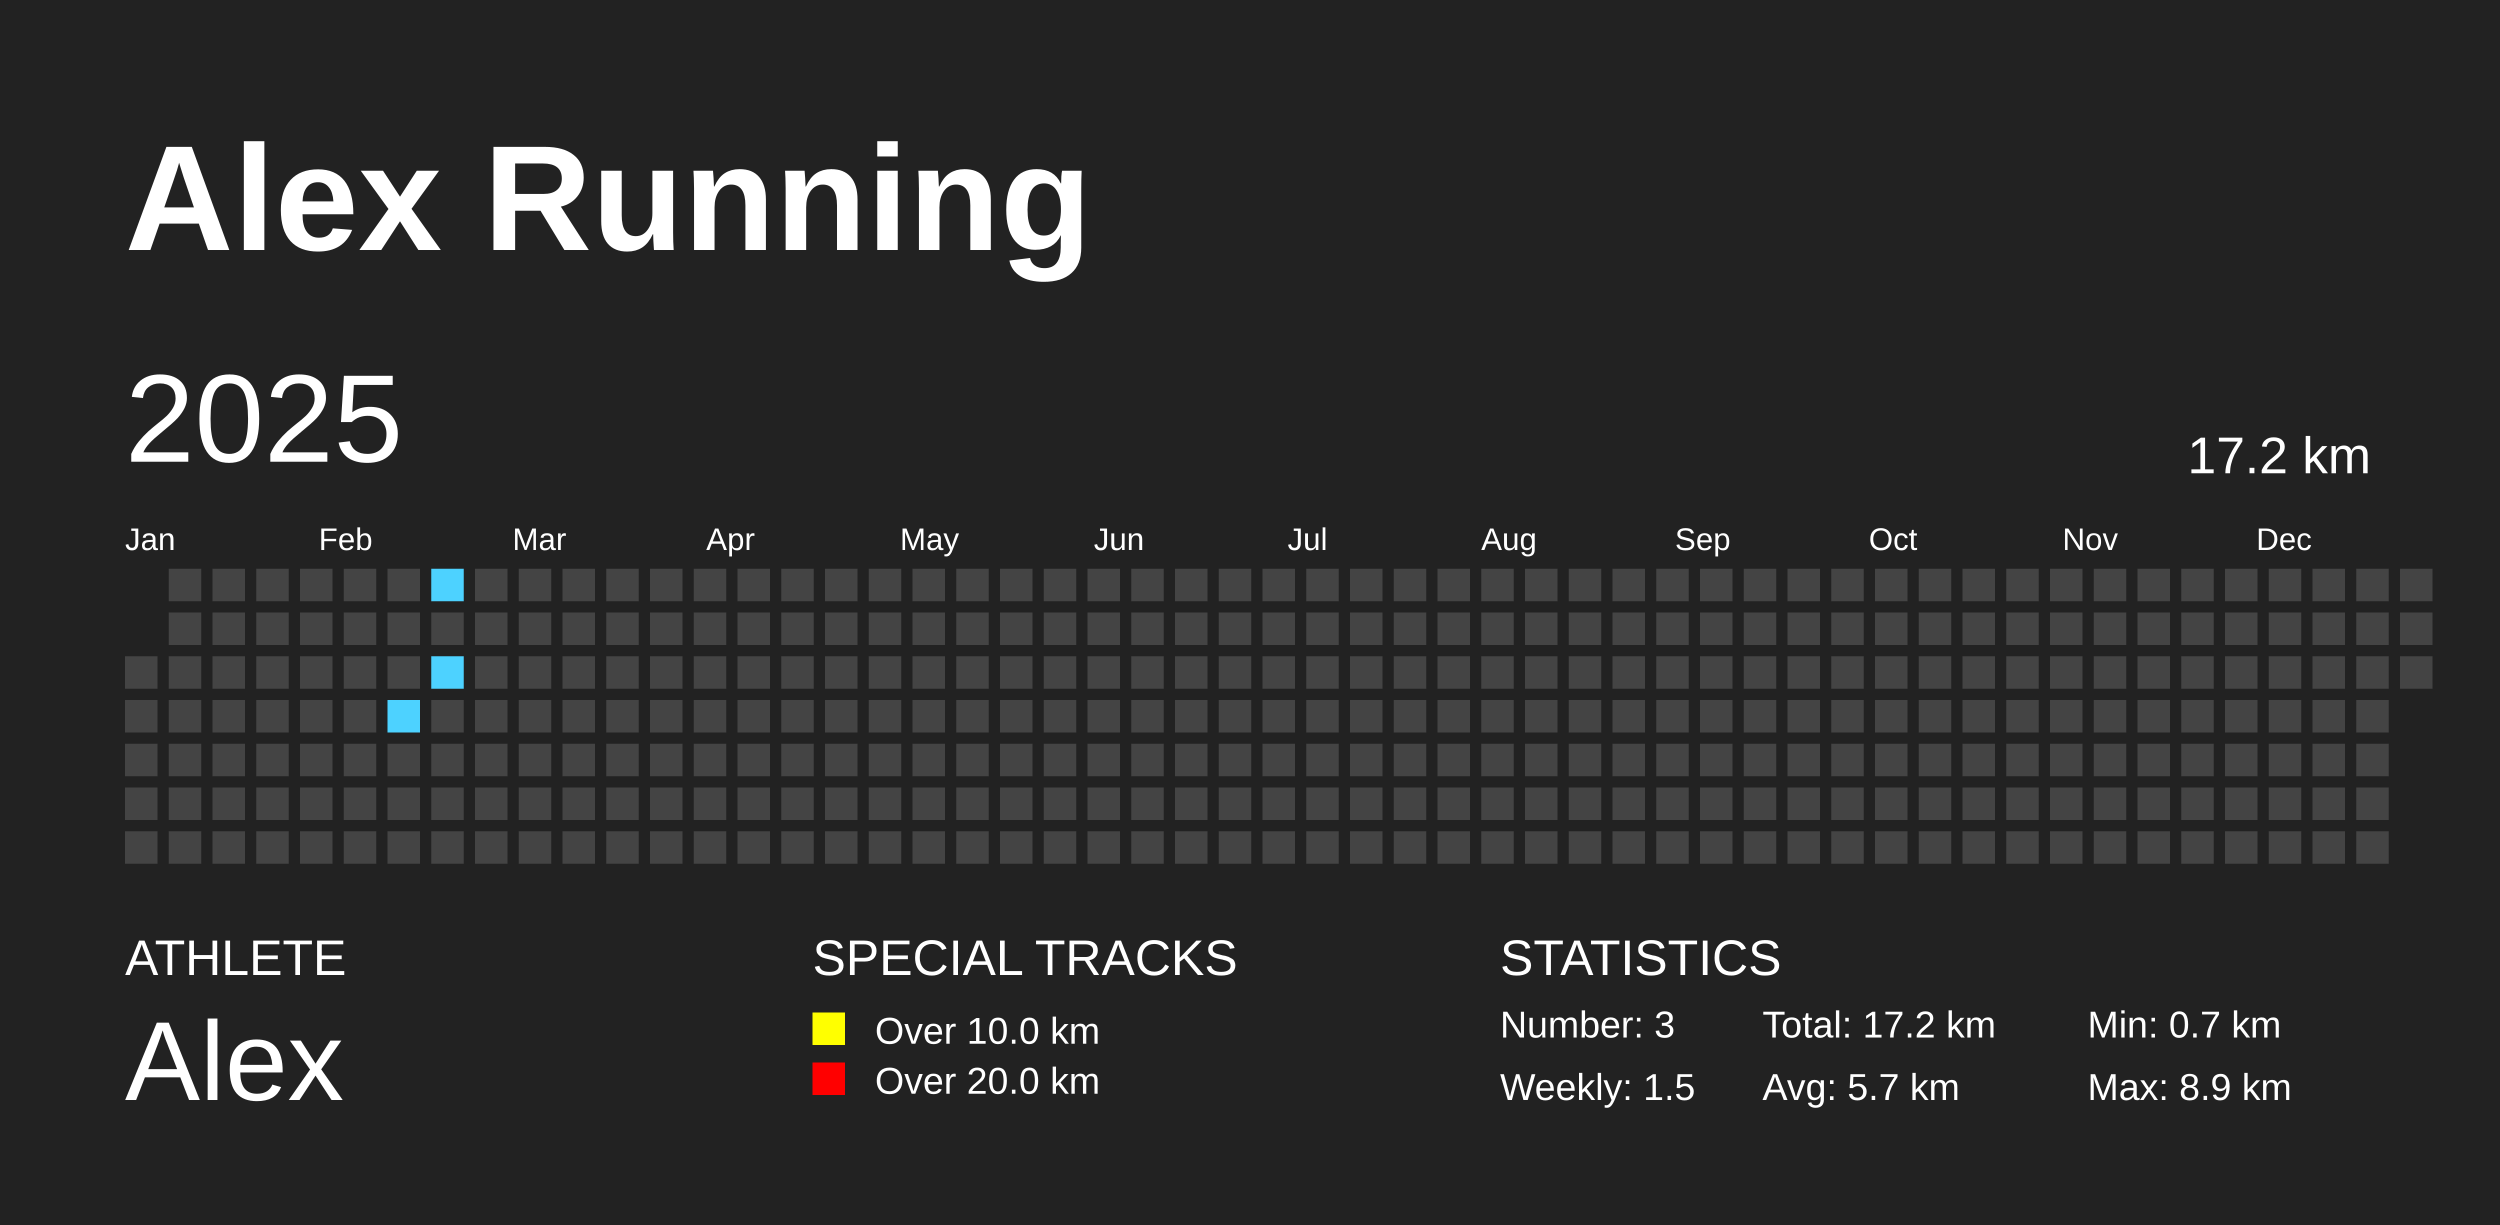
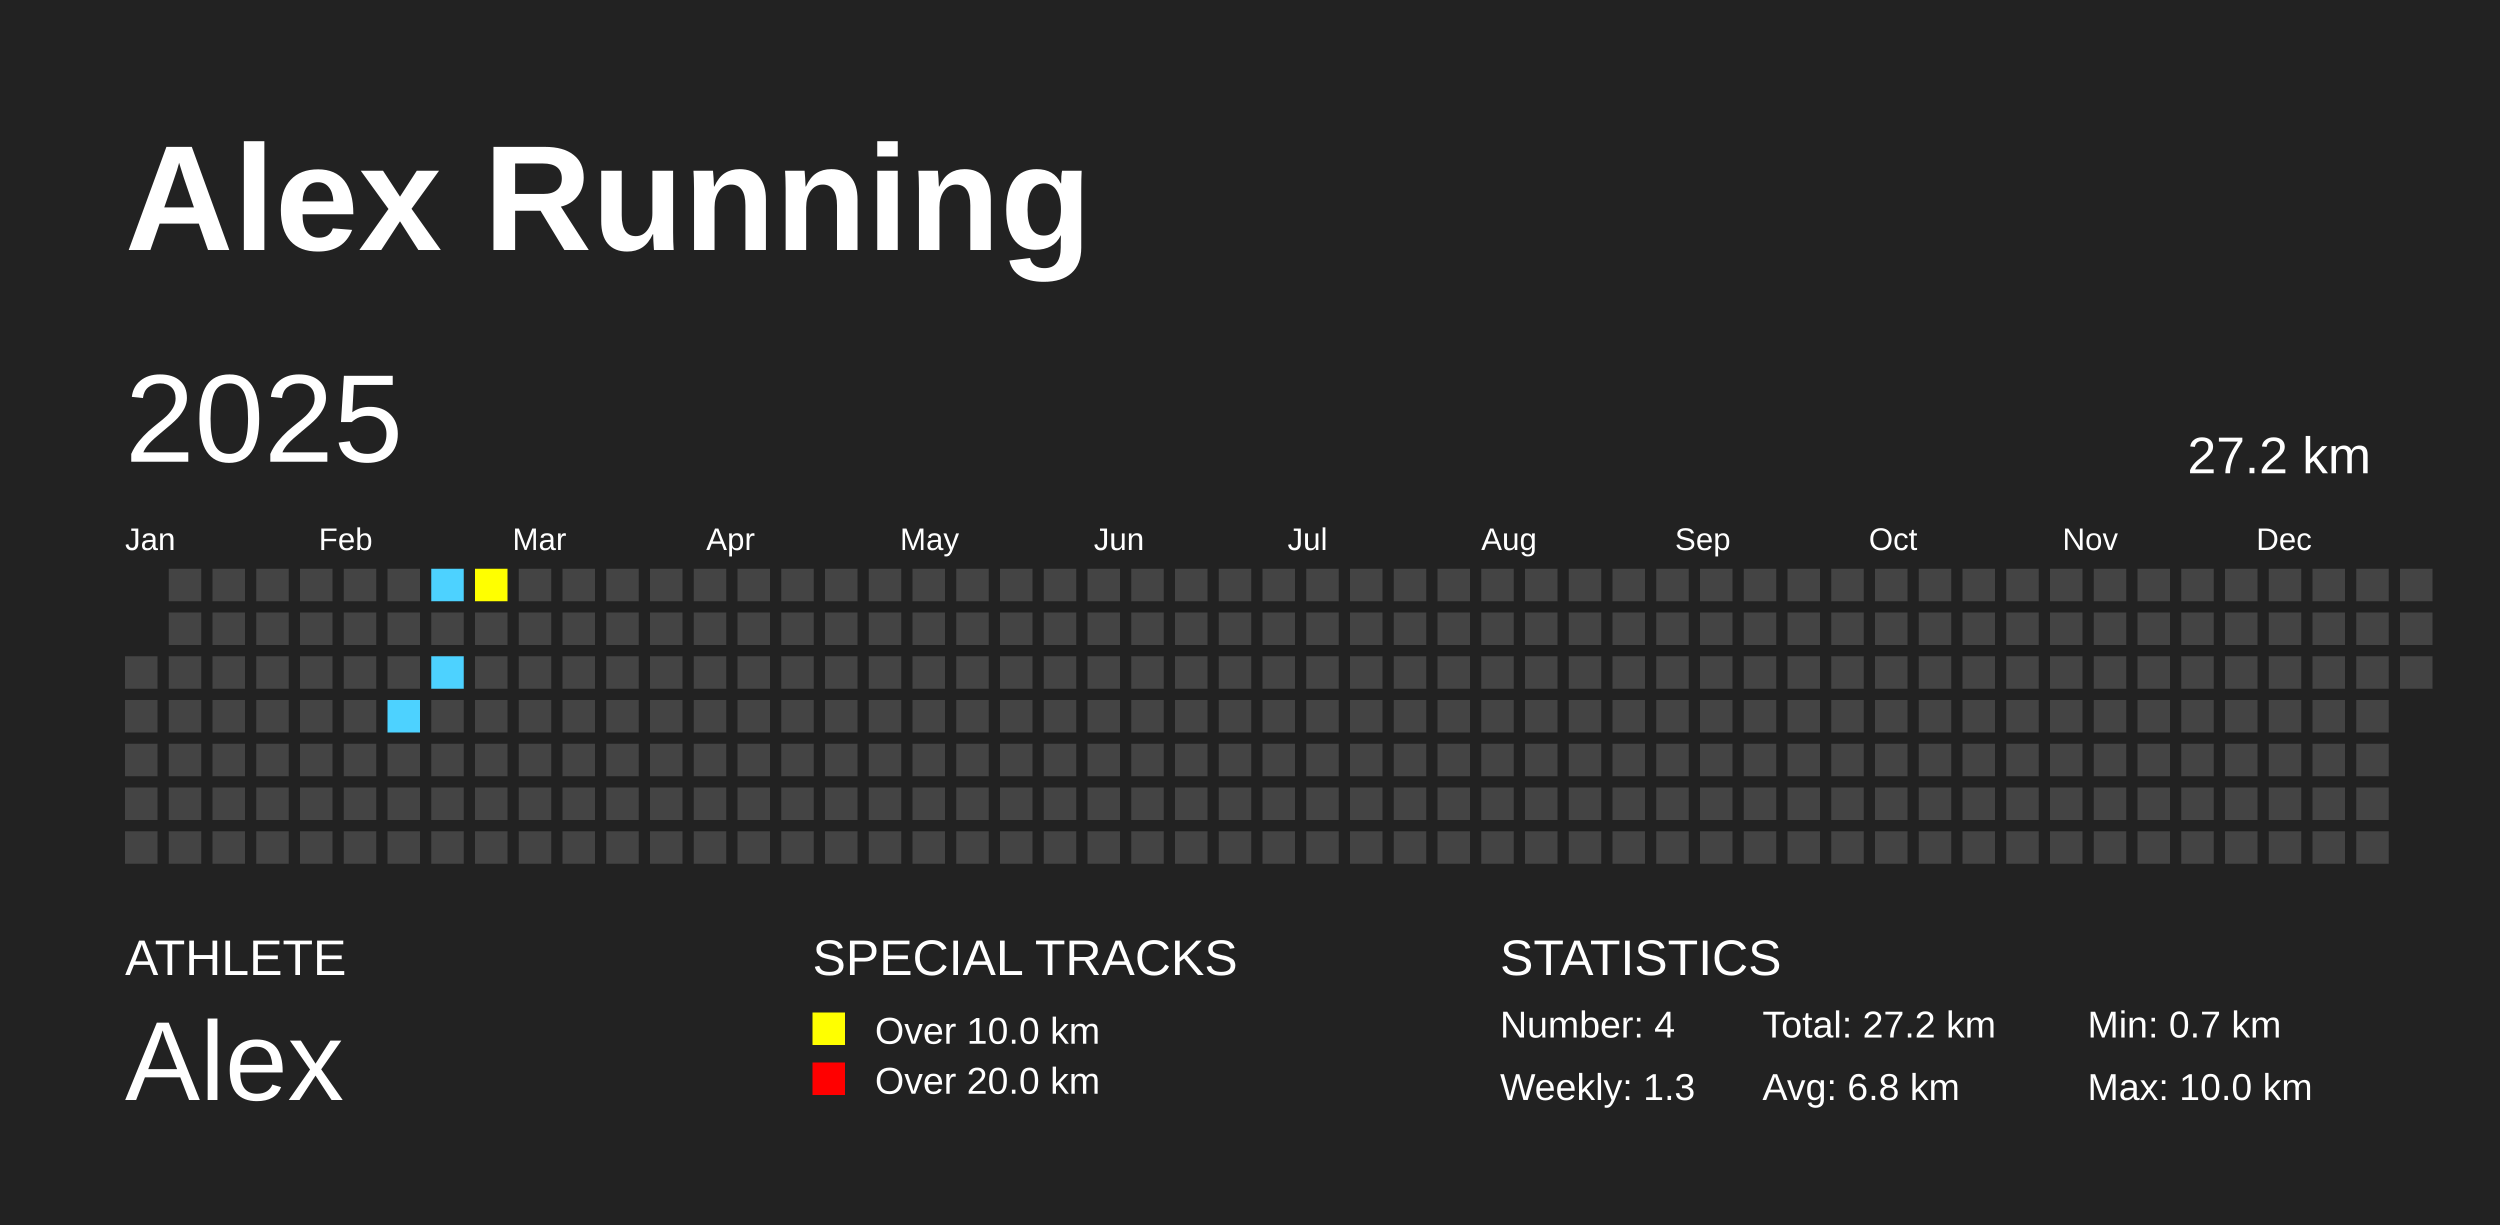
<svg xmlns="http://www.w3.org/2000/svg" baseProfile="full" height="98mm" version="1.1" viewBox="0,0,200,98" width="200mm">
  <defs />
  <rect fill="#222222" height="98" width="200" x="0" y="0" />
  <text fill="#FFFFFF" style="font-size:12px; font-family:Arial; font-weight:bold;" x="10" y="20">Alex Running</text>
  <text fill="#FFFFFF" style="font-size:4px; font-family:Arial" x="10" y="78">ATHLETE</text>
  <text fill="#FFFFFF" style="font-size:9px; font-family:Arial" x="10" y="88">Alex</text>
  <text fill="#FFFFFF" style="font-size:4px; font-family:Arial" x="65" y="78">SPECIAL TRACKS</text>
  <rect fill="yellow" height="2.6" width="2.6" x="65" y="81" />
  <text fill="#FFFFFF" style="font-size:3px; font-family:Arial" x="70" y="83.5">Over 10.0 km</text>
  <rect fill="red" height="2.6" width="2.6" x="65" y="85" />
  <text fill="#FFFFFF" style="font-size:3px; font-family:Arial" x="70" y="87.5">Over 20.0 km</text>
  <text fill="#FFFFFF" style="font-size:4px; font-family:Arial" x="120" y="78">STATISTICS</text>
-   <text fill="#FFFFFF" style="font-size:3px; font-family:Arial" x="120" y="83">Number: 3</text>
-   <text fill="#FFFFFF" style="font-size:3px; font-family:Arial" x="120" y="88">Weekly: 1.5</text>
-   <text fill="#FFFFFF" style="font-size:3px; font-family:Arial" x="141" y="83">Total: 17.2 km</text>
-   <text fill="#FFFFFF" style="font-size:3px; font-family:Arial" x="141" y="88">Avg: 5.7 km</text>
+   <text fill="#FFFFFF" style="font-size:3px; font-family:Arial" x="120" y="83">Number: 4</text>
+   <text fill="#FFFFFF" style="font-size:3px; font-family:Arial" x="120" y="88">Weekly: 1.3</text>
+   <text fill="#FFFFFF" style="font-size:3px; font-family:Arial" x="141" y="83">Total: 27.2 km</text>
+   <text fill="#FFFFFF" style="font-size:3px; font-family:Arial" x="141" y="88">Avg: 6.8 km</text>
  <text fill="#FFFFFF" style="font-size:3px; font-family:Arial" x="167" y="83">Min: 0.7 km</text>
-   <text fill="#FFFFFF" style="font-size:3px; font-family:Arial" x="167" y="88">Max: 8.9 km</text>
+   <text fill="#FFFFFF" style="font-size:3px; font-family:Arial" x="167" y="88">Max: 10.0 km</text>
  <text dominant-baseline="hanging" fill="#FFFFFF" style="font-size:10.0px; font-family:Arial;" x="10" y="30">2025</text>
-   <text dominant-baseline="hanging" fill="#FFFFFF" style="font-size:4.125px; font-family:Arial;" x="175" y="35">17.2 km</text>
+   <text dominant-baseline="hanging" fill="#FFFFFF" style="font-size:4.125px; font-family:Arial;" x="175" y="35">27.2 km</text>
  <text fill="#FFFFFF" style="font-size:2.5px; font-family:Arial" x="10.0" y="44">Jan</text>
  <text fill="#FFFFFF" style="font-size:2.5px; font-family:Arial" x="25.5" y="44">Feb</text>
  <text fill="#FFFFFF" style="font-size:2.5px; font-family:Arial" x="41.0" y="44">Mar</text>
  <text fill="#FFFFFF" style="font-size:2.5px; font-family:Arial" x="56.5" y="44">Apr</text>
  <text fill="#FFFFFF" style="font-size:2.5px; font-family:Arial" x="72.0" y="44">May</text>
  <text fill="#FFFFFF" style="font-size:2.5px; font-family:Arial" x="87.5" y="44">Jun</text>
  <text fill="#FFFFFF" style="font-size:2.5px; font-family:Arial" x="103.0" y="44">Jul</text>
  <text fill="#FFFFFF" style="font-size:2.5px; font-family:Arial" x="118.5" y="44">Aug</text>
  <text fill="#FFFFFF" style="font-size:2.5px; font-family:Arial" x="134.0" y="44">Sep</text>
  <text fill="#FFFFFF" style="font-size:2.5px; font-family:Arial" x="149.5" y="44">Oct</text>
  <text fill="#FFFFFF" style="font-size:2.5px; font-family:Arial" x="165.0" y="44">Nov</text>
  <text fill="#FFFFFF" style="font-size:2.5px; font-family:Arial" x="180.5" y="44">Dec</text>
  <rect fill="#444444" height="2.6" width="2.6" x="10.0" y="52.5" />
  <rect fill="#444444" height="2.6" width="2.6" x="10.0" y="56.0" />
  <rect fill="#444444" height="2.6" width="2.6" x="10.0" y="59.5" />
  <rect fill="#444444" height="2.6" width="2.6" x="10.0" y="63.0" />
  <rect fill="#444444" height="2.6" width="2.6" x="10.0" y="66.5" />
  <rect fill="#444444" height="2.6" width="2.6" x="13.5" y="45.5" />
  <rect fill="#444444" height="2.6" width="2.6" x="13.5" y="49.0" />
  <rect fill="#444444" height="2.6" width="2.6" x="13.5" y="52.5" />
  <rect fill="#444444" height="2.6" width="2.6" x="13.5" y="56.0" />
  <rect fill="#444444" height="2.6" width="2.6" x="13.5" y="59.5" />
  <rect fill="#444444" height="2.6" width="2.6" x="13.5" y="63.0" />
  <rect fill="#444444" height="2.6" width="2.6" x="13.5" y="66.5" />
  <rect fill="#444444" height="2.6" width="2.6" x="17.0" y="45.5" />
  <rect fill="#444444" height="2.6" width="2.6" x="17.0" y="49.0" />
  <rect fill="#444444" height="2.6" width="2.6" x="17.0" y="52.5" />
  <rect fill="#444444" height="2.6" width="2.6" x="17.0" y="56.0" />
  <rect fill="#444444" height="2.6" width="2.6" x="17.0" y="59.5" />
  <rect fill="#444444" height="2.6" width="2.6" x="17.0" y="63.0" />
  <rect fill="#444444" height="2.6" width="2.6" x="17.0" y="66.5" />
  <rect fill="#444444" height="2.6" width="2.6" x="20.5" y="45.5" />
  <rect fill="#444444" height="2.6" width="2.6" x="20.5" y="49.0" />
  <rect fill="#444444" height="2.6" width="2.6" x="20.5" y="52.5" />
  <rect fill="#444444" height="2.6" width="2.6" x="20.5" y="56.0" />
  <rect fill="#444444" height="2.6" width="2.6" x="20.5" y="59.5" />
  <rect fill="#444444" height="2.6" width="2.6" x="20.5" y="63.0" />
  <rect fill="#444444" height="2.6" width="2.6" x="20.5" y="66.5" />
  <rect fill="#444444" height="2.6" width="2.6" x="24.0" y="45.5" />
  <rect fill="#444444" height="2.6" width="2.6" x="24.0" y="49.0" />
  <rect fill="#444444" height="2.6" width="2.6" x="24.0" y="52.5" />
  <rect fill="#444444" height="2.6" width="2.6" x="24.0" y="56.0" />
  <rect fill="#444444" height="2.6" width="2.6" x="24.0" y="59.5" />
  <rect fill="#444444" height="2.6" width="2.6" x="24.0" y="63.0" />
  <rect fill="#444444" height="2.6" width="2.6" x="24.0" y="66.5" />
  <rect fill="#444444" height="2.6" width="2.6" x="27.5" y="45.5" />
  <rect fill="#444444" height="2.6" width="2.6" x="27.5" y="49.0" />
  <rect fill="#444444" height="2.6" width="2.6" x="27.5" y="52.5" />
  <rect fill="#444444" height="2.6" width="2.6" x="27.5" y="56.0" />
  <rect fill="#444444" height="2.6" width="2.6" x="27.5" y="59.5" />
  <rect fill="#444444" height="2.6" width="2.6" x="27.5" y="63.0" />
  <rect fill="#444444" height="2.6" width="2.6" x="27.5" y="66.5" />
  <rect fill="#444444" height="2.6" width="2.6" x="31.0" y="45.5" />
  <rect fill="#444444" height="2.6" width="2.6" x="31.0" y="49.0" />
  <rect fill="#444444" height="2.6" width="2.6" x="31.0" y="52.5" />
  <rect fill="#4DD2FF" height="2.6" width="2.6" x="31.0" y="56.0" />
  <rect fill="#444444" height="2.6" width="2.6" x="31.0" y="59.5" />
  <rect fill="#444444" height="2.6" width="2.6" x="31.0" y="63.0" />
  <rect fill="#444444" height="2.6" width="2.6" x="31.0" y="66.5" />
  <rect fill="#4DD2FF" height="2.6" width="2.6" x="34.5" y="45.5" />
  <rect fill="#444444" height="2.6" width="2.6" x="34.5" y="49.0" />
  <rect fill="#4DD2FF" height="2.6" width="2.6" x="34.5" y="52.5" />
  <rect fill="#444444" height="2.6" width="2.6" x="34.5" y="56.0" />
  <rect fill="#444444" height="2.6" width="2.6" x="34.5" y="59.5" />
  <rect fill="#444444" height="2.6" width="2.6" x="34.5" y="63.0" />
  <rect fill="#444444" height="2.6" width="2.6" x="34.5" y="66.5" />
-   <rect fill="#444444" height="2.6" width="2.6" x="38.0" y="45.5" />
+   <rect fill="yellow" height="2.6" width="2.6" x="38.0" y="45.5" />
  <rect fill="#444444" height="2.6" width="2.6" x="38.0" y="49.0" />
  <rect fill="#444444" height="2.6" width="2.6" x="38.0" y="52.5" />
  <rect fill="#444444" height="2.6" width="2.6" x="38.0" y="56.0" />
  <rect fill="#444444" height="2.6" width="2.6" x="38.0" y="59.5" />
  <rect fill="#444444" height="2.6" width="2.6" x="38.0" y="63.0" />
  <rect fill="#444444" height="2.6" width="2.6" x="38.0" y="66.5" />
  <rect fill="#444444" height="2.6" width="2.6" x="41.5" y="45.5" />
  <rect fill="#444444" height="2.6" width="2.6" x="41.5" y="49.0" />
  <rect fill="#444444" height="2.6" width="2.6" x="41.5" y="52.5" />
  <rect fill="#444444" height="2.6" width="2.6" x="41.5" y="56.0" />
  <rect fill="#444444" height="2.6" width="2.6" x="41.5" y="59.5" />
  <rect fill="#444444" height="2.6" width="2.6" x="41.5" y="63.0" />
  <rect fill="#444444" height="2.6" width="2.6" x="41.5" y="66.5" />
  <rect fill="#444444" height="2.6" width="2.6" x="45.0" y="45.5" />
  <rect fill="#444444" height="2.6" width="2.6" x="45.0" y="49.0" />
  <rect fill="#444444" height="2.6" width="2.6" x="45.0" y="52.5" />
  <rect fill="#444444" height="2.6" width="2.6" x="45.0" y="56.0" />
  <rect fill="#444444" height="2.6" width="2.6" x="45.0" y="59.5" />
  <rect fill="#444444" height="2.6" width="2.6" x="45.0" y="63.0" />
  <rect fill="#444444" height="2.6" width="2.6" x="45.0" y="66.5" />
  <rect fill="#444444" height="2.6" width="2.6" x="48.5" y="45.5" />
  <rect fill="#444444" height="2.6" width="2.6" x="48.5" y="49.0" />
  <rect fill="#444444" height="2.6" width="2.6" x="48.5" y="52.5" />
  <rect fill="#444444" height="2.6" width="2.6" x="48.5" y="56.0" />
  <rect fill="#444444" height="2.6" width="2.6" x="48.5" y="59.5" />
  <rect fill="#444444" height="2.6" width="2.6" x="48.5" y="63.0" />
  <rect fill="#444444" height="2.6" width="2.6" x="48.5" y="66.5" />
  <rect fill="#444444" height="2.6" width="2.6" x="52.0" y="45.5" />
  <rect fill="#444444" height="2.6" width="2.6" x="52.0" y="49.0" />
  <rect fill="#444444" height="2.6" width="2.6" x="52.0" y="52.5" />
  <rect fill="#444444" height="2.6" width="2.6" x="52.0" y="56.0" />
  <rect fill="#444444" height="2.6" width="2.6" x="52.0" y="59.5" />
  <rect fill="#444444" height="2.6" width="2.6" x="52.0" y="63.0" />
  <rect fill="#444444" height="2.6" width="2.6" x="52.0" y="66.5" />
  <rect fill="#444444" height="2.6" width="2.6" x="55.5" y="45.5" />
  <rect fill="#444444" height="2.6" width="2.6" x="55.5" y="49.0" />
  <rect fill="#444444" height="2.6" width="2.6" x="55.5" y="52.5" />
  <rect fill="#444444" height="2.6" width="2.6" x="55.5" y="56.0" />
  <rect fill="#444444" height="2.6" width="2.6" x="55.5" y="59.5" />
  <rect fill="#444444" height="2.6" width="2.6" x="55.5" y="63.0" />
  <rect fill="#444444" height="2.6" width="2.6" x="55.5" y="66.5" />
  <rect fill="#444444" height="2.6" width="2.6" x="59.0" y="45.5" />
  <rect fill="#444444" height="2.6" width="2.6" x="59.0" y="49.0" />
  <rect fill="#444444" height="2.6" width="2.6" x="59.0" y="52.5" />
  <rect fill="#444444" height="2.6" width="2.6" x="59.0" y="56.0" />
  <rect fill="#444444" height="2.6" width="2.6" x="59.0" y="59.5" />
  <rect fill="#444444" height="2.6" width="2.6" x="59.0" y="63.0" />
  <rect fill="#444444" height="2.6" width="2.6" x="59.0" y="66.5" />
  <rect fill="#444444" height="2.6" width="2.6" x="62.5" y="45.5" />
  <rect fill="#444444" height="2.6" width="2.6" x="62.5" y="49.0" />
  <rect fill="#444444" height="2.6" width="2.6" x="62.5" y="52.5" />
  <rect fill="#444444" height="2.6" width="2.6" x="62.5" y="56.0" />
  <rect fill="#444444" height="2.6" width="2.6" x="62.5" y="59.5" />
  <rect fill="#444444" height="2.6" width="2.6" x="62.5" y="63.0" />
  <rect fill="#444444" height="2.6" width="2.6" x="62.5" y="66.5" />
  <rect fill="#444444" height="2.6" width="2.6" x="66.0" y="45.5" />
  <rect fill="#444444" height="2.6" width="2.6" x="66.0" y="49.0" />
  <rect fill="#444444" height="2.6" width="2.6" x="66.0" y="52.5" />
  <rect fill="#444444" height="2.6" width="2.6" x="66.0" y="56.0" />
  <rect fill="#444444" height="2.6" width="2.6" x="66.0" y="59.5" />
  <rect fill="#444444" height="2.6" width="2.6" x="66.0" y="63.0" />
  <rect fill="#444444" height="2.6" width="2.6" x="66.0" y="66.5" />
  <rect fill="#444444" height="2.6" width="2.6" x="69.5" y="45.5" />
  <rect fill="#444444" height="2.6" width="2.6" x="69.5" y="49.0" />
  <rect fill="#444444" height="2.6" width="2.6" x="69.5" y="52.5" />
  <rect fill="#444444" height="2.6" width="2.6" x="69.5" y="56.0" />
  <rect fill="#444444" height="2.6" width="2.6" x="69.5" y="59.5" />
  <rect fill="#444444" height="2.6" width="2.6" x="69.5" y="63.0" />
  <rect fill="#444444" height="2.6" width="2.6" x="69.5" y="66.5" />
  <rect fill="#444444" height="2.6" width="2.6" x="73.0" y="45.5" />
  <rect fill="#444444" height="2.6" width="2.6" x="73.0" y="49.0" />
  <rect fill="#444444" height="2.6" width="2.6" x="73.0" y="52.5" />
  <rect fill="#444444" height="2.6" width="2.6" x="73.0" y="56.0" />
  <rect fill="#444444" height="2.6" width="2.6" x="73.0" y="59.5" />
  <rect fill="#444444" height="2.6" width="2.6" x="73.0" y="63.0" />
  <rect fill="#444444" height="2.6" width="2.6" x="73.0" y="66.5" />
  <rect fill="#444444" height="2.6" width="2.6" x="76.5" y="45.5" />
  <rect fill="#444444" height="2.6" width="2.6" x="76.5" y="49.0" />
  <rect fill="#444444" height="2.6" width="2.6" x="76.5" y="52.5" />
  <rect fill="#444444" height="2.6" width="2.6" x="76.5" y="56.0" />
  <rect fill="#444444" height="2.6" width="2.6" x="76.5" y="59.5" />
  <rect fill="#444444" height="2.6" width="2.6" x="76.5" y="63.0" />
  <rect fill="#444444" height="2.6" width="2.6" x="76.5" y="66.5" />
  <rect fill="#444444" height="2.6" width="2.6" x="80.0" y="45.5" />
  <rect fill="#444444" height="2.6" width="2.6" x="80.0" y="49.0" />
  <rect fill="#444444" height="2.6" width="2.6" x="80.0" y="52.5" />
  <rect fill="#444444" height="2.6" width="2.6" x="80.0" y="56.0" />
  <rect fill="#444444" height="2.6" width="2.6" x="80.0" y="59.5" />
  <rect fill="#444444" height="2.6" width="2.6" x="80.0" y="63.0" />
  <rect fill="#444444" height="2.6" width="2.6" x="80.0" y="66.5" />
  <rect fill="#444444" height="2.6" width="2.6" x="83.5" y="45.5" />
  <rect fill="#444444" height="2.6" width="2.6" x="83.5" y="49.0" />
  <rect fill="#444444" height="2.6" width="2.6" x="83.5" y="52.5" />
  <rect fill="#444444" height="2.6" width="2.6" x="83.5" y="56.0" />
  <rect fill="#444444" height="2.6" width="2.6" x="83.5" y="59.5" />
  <rect fill="#444444" height="2.6" width="2.6" x="83.5" y="63.0" />
  <rect fill="#444444" height="2.6" width="2.6" x="83.5" y="66.5" />
  <rect fill="#444444" height="2.6" width="2.6" x="87.0" y="45.5" />
  <rect fill="#444444" height="2.6" width="2.6" x="87.0" y="49.0" />
  <rect fill="#444444" height="2.6" width="2.6" x="87.0" y="52.5" />
  <rect fill="#444444" height="2.6" width="2.6" x="87.0" y="56.0" />
  <rect fill="#444444" height="2.6" width="2.6" x="87.0" y="59.5" />
  <rect fill="#444444" height="2.6" width="2.6" x="87.0" y="63.0" />
  <rect fill="#444444" height="2.6" width="2.6" x="87.0" y="66.5" />
  <rect fill="#444444" height="2.6" width="2.6" x="90.5" y="45.5" />
  <rect fill="#444444" height="2.6" width="2.6" x="90.5" y="49.0" />
  <rect fill="#444444" height="2.6" width="2.6" x="90.5" y="52.5" />
  <rect fill="#444444" height="2.6" width="2.6" x="90.5" y="56.0" />
  <rect fill="#444444" height="2.6" width="2.6" x="90.5" y="59.5" />
  <rect fill="#444444" height="2.6" width="2.6" x="90.5" y="63.0" />
  <rect fill="#444444" height="2.6" width="2.6" x="90.5" y="66.5" />
  <rect fill="#444444" height="2.6" width="2.6" x="94.0" y="45.5" />
  <rect fill="#444444" height="2.6" width="2.6" x="94.0" y="49.0" />
  <rect fill="#444444" height="2.6" width="2.6" x="94.0" y="52.5" />
  <rect fill="#444444" height="2.6" width="2.6" x="94.0" y="56.0" />
  <rect fill="#444444" height="2.6" width="2.6" x="94.0" y="59.5" />
  <rect fill="#444444" height="2.6" width="2.6" x="94.0" y="63.0" />
  <rect fill="#444444" height="2.6" width="2.6" x="94.0" y="66.5" />
  <rect fill="#444444" height="2.6" width="2.6" x="97.5" y="45.5" />
  <rect fill="#444444" height="2.6" width="2.6" x="97.5" y="49.0" />
  <rect fill="#444444" height="2.6" width="2.6" x="97.5" y="52.5" />
  <rect fill="#444444" height="2.6" width="2.6" x="97.5" y="56.0" />
  <rect fill="#444444" height="2.6" width="2.6" x="97.5" y="59.5" />
  <rect fill="#444444" height="2.6" width="2.6" x="97.5" y="63.0" />
  <rect fill="#444444" height="2.6" width="2.6" x="97.5" y="66.5" />
  <rect fill="#444444" height="2.6" width="2.6" x="101.0" y="45.5" />
  <rect fill="#444444" height="2.6" width="2.6" x="101.0" y="49.0" />
  <rect fill="#444444" height="2.6" width="2.6" x="101.0" y="52.5" />
  <rect fill="#444444" height="2.6" width="2.6" x="101.0" y="56.0" />
  <rect fill="#444444" height="2.6" width="2.6" x="101.0" y="59.5" />
  <rect fill="#444444" height="2.6" width="2.6" x="101.0" y="63.0" />
  <rect fill="#444444" height="2.6" width="2.6" x="101.0" y="66.5" />
  <rect fill="#444444" height="2.6" width="2.6" x="104.5" y="45.5" />
  <rect fill="#444444" height="2.6" width="2.6" x="104.5" y="49.0" />
  <rect fill="#444444" height="2.6" width="2.6" x="104.5" y="52.5" />
  <rect fill="#444444" height="2.6" width="2.6" x="104.5" y="56.0" />
  <rect fill="#444444" height="2.6" width="2.6" x="104.5" y="59.5" />
  <rect fill="#444444" height="2.6" width="2.6" x="104.5" y="63.0" />
  <rect fill="#444444" height="2.6" width="2.6" x="104.5" y="66.5" />
  <rect fill="#444444" height="2.6" width="2.6" x="108.0" y="45.5" />
  <rect fill="#444444" height="2.6" width="2.6" x="108.0" y="49.0" />
  <rect fill="#444444" height="2.6" width="2.6" x="108.0" y="52.5" />
  <rect fill="#444444" height="2.6" width="2.6" x="108.0" y="56.0" />
  <rect fill="#444444" height="2.6" width="2.6" x="108.0" y="59.5" />
  <rect fill="#444444" height="2.6" width="2.6" x="108.0" y="63.0" />
  <rect fill="#444444" height="2.6" width="2.6" x="108.0" y="66.5" />
  <rect fill="#444444" height="2.6" width="2.6" x="111.5" y="45.5" />
  <rect fill="#444444" height="2.6" width="2.6" x="111.5" y="49.0" />
  <rect fill="#444444" height="2.6" width="2.6" x="111.5" y="52.5" />
  <rect fill="#444444" height="2.6" width="2.6" x="111.5" y="56.0" />
  <rect fill="#444444" height="2.6" width="2.6" x="111.5" y="59.5" />
  <rect fill="#444444" height="2.6" width="2.6" x="111.5" y="63.0" />
  <rect fill="#444444" height="2.6" width="2.6" x="111.5" y="66.5" />
  <rect fill="#444444" height="2.6" width="2.6" x="115.0" y="45.5" />
  <rect fill="#444444" height="2.6" width="2.6" x="115.0" y="49.0" />
  <rect fill="#444444" height="2.6" width="2.6" x="115.0" y="52.5" />
  <rect fill="#444444" height="2.6" width="2.6" x="115.0" y="56.0" />
  <rect fill="#444444" height="2.6" width="2.6" x="115.0" y="59.5" />
  <rect fill="#444444" height="2.6" width="2.6" x="115.0" y="63.0" />
  <rect fill="#444444" height="2.6" width="2.6" x="115.0" y="66.5" />
  <rect fill="#444444" height="2.6" width="2.6" x="118.5" y="45.5" />
  <rect fill="#444444" height="2.6" width="2.6" x="118.5" y="49.0" />
  <rect fill="#444444" height="2.6" width="2.6" x="118.5" y="52.5" />
  <rect fill="#444444" height="2.6" width="2.6" x="118.5" y="56.0" />
  <rect fill="#444444" height="2.6" width="2.6" x="118.5" y="59.5" />
  <rect fill="#444444" height="2.6" width="2.6" x="118.5" y="63.0" />
  <rect fill="#444444" height="2.6" width="2.6" x="118.5" y="66.5" />
  <rect fill="#444444" height="2.6" width="2.6" x="122.0" y="45.5" />
  <rect fill="#444444" height="2.6" width="2.6" x="122.0" y="49.0" />
  <rect fill="#444444" height="2.6" width="2.6" x="122.0" y="52.5" />
  <rect fill="#444444" height="2.6" width="2.6" x="122.0" y="56.0" />
  <rect fill="#444444" height="2.6" width="2.6" x="122.0" y="59.5" />
  <rect fill="#444444" height="2.6" width="2.6" x="122.0" y="63.0" />
  <rect fill="#444444" height="2.6" width="2.6" x="122.0" y="66.5" />
  <rect fill="#444444" height="2.6" width="2.6" x="125.5" y="45.5" />
  <rect fill="#444444" height="2.6" width="2.6" x="125.5" y="49.0" />
  <rect fill="#444444" height="2.6" width="2.6" x="125.5" y="52.5" />
  <rect fill="#444444" height="2.6" width="2.6" x="125.5" y="56.0" />
  <rect fill="#444444" height="2.6" width="2.6" x="125.5" y="59.5" />
  <rect fill="#444444" height="2.6" width="2.6" x="125.5" y="63.0" />
  <rect fill="#444444" height="2.6" width="2.6" x="125.5" y="66.5" />
  <rect fill="#444444" height="2.6" width="2.6" x="129.0" y="45.5" />
  <rect fill="#444444" height="2.6" width="2.6" x="129.0" y="49.0" />
  <rect fill="#444444" height="2.6" width="2.6" x="129.0" y="52.5" />
  <rect fill="#444444" height="2.6" width="2.6" x="129.0" y="56.0" />
  <rect fill="#444444" height="2.6" width="2.6" x="129.0" y="59.5" />
  <rect fill="#444444" height="2.6" width="2.6" x="129.0" y="63.0" />
  <rect fill="#444444" height="2.6" width="2.6" x="129.0" y="66.5" />
  <rect fill="#444444" height="2.6" width="2.6" x="132.5" y="45.5" />
  <rect fill="#444444" height="2.6" width="2.6" x="132.5" y="49.0" />
  <rect fill="#444444" height="2.6" width="2.6" x="132.5" y="52.5" />
  <rect fill="#444444" height="2.6" width="2.6" x="132.5" y="56.0" />
  <rect fill="#444444" height="2.6" width="2.6" x="132.5" y="59.5" />
  <rect fill="#444444" height="2.6" width="2.6" x="132.5" y="63.0" />
  <rect fill="#444444" height="2.6" width="2.6" x="132.5" y="66.5" />
  <rect fill="#444444" height="2.6" width="2.6" x="136.0" y="45.5" />
  <rect fill="#444444" height="2.6" width="2.6" x="136.0" y="49.0" />
  <rect fill="#444444" height="2.6" width="2.6" x="136.0" y="52.5" />
  <rect fill="#444444" height="2.6" width="2.6" x="136.0" y="56.0" />
  <rect fill="#444444" height="2.6" width="2.6" x="136.0" y="59.5" />
  <rect fill="#444444" height="2.6" width="2.6" x="136.0" y="63.0" />
  <rect fill="#444444" height="2.6" width="2.6" x="136.0" y="66.5" />
  <rect fill="#444444" height="2.6" width="2.6" x="139.5" y="45.5" />
  <rect fill="#444444" height="2.6" width="2.6" x="139.5" y="49.0" />
  <rect fill="#444444" height="2.6" width="2.6" x="139.5" y="52.5" />
  <rect fill="#444444" height="2.6" width="2.6" x="139.5" y="56.0" />
  <rect fill="#444444" height="2.6" width="2.6" x="139.5" y="59.5" />
  <rect fill="#444444" height="2.6" width="2.6" x="139.5" y="63.0" />
  <rect fill="#444444" height="2.6" width="2.6" x="139.5" y="66.5" />
  <rect fill="#444444" height="2.6" width="2.6" x="143.0" y="45.5" />
  <rect fill="#444444" height="2.6" width="2.6" x="143.0" y="49.0" />
  <rect fill="#444444" height="2.6" width="2.6" x="143.0" y="52.5" />
  <rect fill="#444444" height="2.6" width="2.6" x="143.0" y="56.0" />
  <rect fill="#444444" height="2.6" width="2.6" x="143.0" y="59.5" />
  <rect fill="#444444" height="2.6" width="2.6" x="143.0" y="63.0" />
  <rect fill="#444444" height="2.6" width="2.6" x="143.0" y="66.5" />
  <rect fill="#444444" height="2.6" width="2.6" x="146.5" y="45.5" />
  <rect fill="#444444" height="2.6" width="2.6" x="146.5" y="49.0" />
  <rect fill="#444444" height="2.6" width="2.6" x="146.5" y="52.5" />
  <rect fill="#444444" height="2.6" width="2.6" x="146.5" y="56.0" />
  <rect fill="#444444" height="2.6" width="2.6" x="146.5" y="59.5" />
  <rect fill="#444444" height="2.6" width="2.6" x="146.5" y="63.0" />
  <rect fill="#444444" height="2.6" width="2.6" x="146.5" y="66.5" />
  <rect fill="#444444" height="2.6" width="2.6" x="150.0" y="45.5" />
  <rect fill="#444444" height="2.6" width="2.6" x="150.0" y="49.0" />
  <rect fill="#444444" height="2.6" width="2.6" x="150.0" y="52.5" />
  <rect fill="#444444" height="2.6" width="2.6" x="150.0" y="56.0" />
  <rect fill="#444444" height="2.6" width="2.6" x="150.0" y="59.5" />
  <rect fill="#444444" height="2.6" width="2.6" x="150.0" y="63.0" />
  <rect fill="#444444" height="2.6" width="2.6" x="150.0" y="66.5" />
  <rect fill="#444444" height="2.6" width="2.6" x="153.5" y="45.5" />
  <rect fill="#444444" height="2.6" width="2.6" x="153.5" y="49.0" />
  <rect fill="#444444" height="2.6" width="2.6" x="153.5" y="52.5" />
  <rect fill="#444444" height="2.6" width="2.6" x="153.5" y="56.0" />
  <rect fill="#444444" height="2.6" width="2.6" x="153.5" y="59.5" />
  <rect fill="#444444" height="2.6" width="2.6" x="153.5" y="63.0" />
  <rect fill="#444444" height="2.6" width="2.6" x="153.5" y="66.5" />
  <rect fill="#444444" height="2.6" width="2.6" x="157.0" y="45.5" />
  <rect fill="#444444" height="2.6" width="2.6" x="157.0" y="49.0" />
  <rect fill="#444444" height="2.6" width="2.6" x="157.0" y="52.5" />
  <rect fill="#444444" height="2.6" width="2.6" x="157.0" y="56.0" />
  <rect fill="#444444" height="2.6" width="2.6" x="157.0" y="59.5" />
  <rect fill="#444444" height="2.6" width="2.6" x="157.0" y="63.0" />
  <rect fill="#444444" height="2.6" width="2.6" x="157.0" y="66.5" />
  <rect fill="#444444" height="2.6" width="2.6" x="160.5" y="45.5" />
  <rect fill="#444444" height="2.6" width="2.6" x="160.5" y="49.0" />
  <rect fill="#444444" height="2.6" width="2.6" x="160.5" y="52.5" />
  <rect fill="#444444" height="2.6" width="2.6" x="160.5" y="56.0" />
  <rect fill="#444444" height="2.6" width="2.6" x="160.5" y="59.5" />
  <rect fill="#444444" height="2.6" width="2.6" x="160.5" y="63.0" />
  <rect fill="#444444" height="2.6" width="2.6" x="160.5" y="66.5" />
  <rect fill="#444444" height="2.6" width="2.6" x="164.0" y="45.5" />
  <rect fill="#444444" height="2.6" width="2.6" x="164.0" y="49.0" />
  <rect fill="#444444" height="2.6" width="2.6" x="164.0" y="52.5" />
  <rect fill="#444444" height="2.6" width="2.6" x="164.0" y="56.0" />
  <rect fill="#444444" height="2.6" width="2.6" x="164.0" y="59.5" />
  <rect fill="#444444" height="2.6" width="2.6" x="164.0" y="63.0" />
  <rect fill="#444444" height="2.6" width="2.6" x="164.0" y="66.5" />
  <rect fill="#444444" height="2.6" width="2.6" x="167.5" y="45.5" />
  <rect fill="#444444" height="2.6" width="2.6" x="167.5" y="49.0" />
  <rect fill="#444444" height="2.6" width="2.6" x="167.5" y="52.5" />
  <rect fill="#444444" height="2.6" width="2.6" x="167.5" y="56.0" />
  <rect fill="#444444" height="2.6" width="2.6" x="167.5" y="59.5" />
  <rect fill="#444444" height="2.6" width="2.6" x="167.5" y="63.0" />
  <rect fill="#444444" height="2.6" width="2.6" x="167.5" y="66.5" />
  <rect fill="#444444" height="2.6" width="2.6" x="171.0" y="45.5" />
  <rect fill="#444444" height="2.6" width="2.6" x="171.0" y="49.0" />
  <rect fill="#444444" height="2.6" width="2.6" x="171.0" y="52.5" />
  <rect fill="#444444" height="2.6" width="2.6" x="171.0" y="56.0" />
  <rect fill="#444444" height="2.6" width="2.6" x="171.0" y="59.5" />
  <rect fill="#444444" height="2.6" width="2.6" x="171.0" y="63.0" />
  <rect fill="#444444" height="2.6" width="2.6" x="171.0" y="66.5" />
  <rect fill="#444444" height="2.6" width="2.6" x="174.5" y="45.5" />
  <rect fill="#444444" height="2.6" width="2.6" x="174.5" y="49.0" />
  <rect fill="#444444" height="2.6" width="2.6" x="174.5" y="52.5" />
  <rect fill="#444444" height="2.6" width="2.6" x="174.5" y="56.0" />
  <rect fill="#444444" height="2.6" width="2.6" x="174.5" y="59.5" />
  <rect fill="#444444" height="2.6" width="2.6" x="174.5" y="63.0" />
  <rect fill="#444444" height="2.6" width="2.6" x="174.5" y="66.5" />
  <rect fill="#444444" height="2.6" width="2.6" x="178.0" y="45.5" />
  <rect fill="#444444" height="2.6" width="2.6" x="178.0" y="49.0" />
  <rect fill="#444444" height="2.6" width="2.6" x="178.0" y="52.5" />
  <rect fill="#444444" height="2.6" width="2.6" x="178.0" y="56.0" />
  <rect fill="#444444" height="2.6" width="2.6" x="178.0" y="59.5" />
  <rect fill="#444444" height="2.6" width="2.6" x="178.0" y="63.0" />
  <rect fill="#444444" height="2.6" width="2.6" x="178.0" y="66.5" />
  <rect fill="#444444" height="2.6" width="2.6" x="181.5" y="45.5" />
  <rect fill="#444444" height="2.6" width="2.6" x="181.5" y="49.0" />
  <rect fill="#444444" height="2.6" width="2.6" x="181.5" y="52.5" />
  <rect fill="#444444" height="2.6" width="2.6" x="181.5" y="56.0" />
  <rect fill="#444444" height="2.6" width="2.6" x="181.5" y="59.5" />
  <rect fill="#444444" height="2.6" width="2.6" x="181.5" y="63.0" />
  <rect fill="#444444" height="2.6" width="2.6" x="181.5" y="66.5" />
  <rect fill="#444444" height="2.6" width="2.6" x="185.0" y="45.5" />
  <rect fill="#444444" height="2.6" width="2.6" x="185.0" y="49.0" />
  <rect fill="#444444" height="2.6" width="2.6" x="185.0" y="52.5" />
  <rect fill="#444444" height="2.6" width="2.6" x="185.0" y="56.0" />
  <rect fill="#444444" height="2.6" width="2.6" x="185.0" y="59.5" />
  <rect fill="#444444" height="2.6" width="2.6" x="185.0" y="63.0" />
  <rect fill="#444444" height="2.6" width="2.6" x="185.0" y="66.5" />
  <rect fill="#444444" height="2.6" width="2.6" x="188.5" y="45.5" />
  <rect fill="#444444" height="2.6" width="2.6" x="188.5" y="49.0" />
  <rect fill="#444444" height="2.6" width="2.6" x="188.5" y="52.5" />
  <rect fill="#444444" height="2.6" width="2.6" x="188.5" y="56.0" />
  <rect fill="#444444" height="2.6" width="2.6" x="188.5" y="59.5" />
  <rect fill="#444444" height="2.6" width="2.6" x="188.5" y="63.0" />
  <rect fill="#444444" height="2.6" width="2.6" x="188.5" y="66.5" />
  <rect fill="#444444" height="2.6" width="2.6" x="192.0" y="45.5" />
  <rect fill="#444444" height="2.6" width="2.6" x="192.0" y="49.0" />
  <rect fill="#444444" height="2.6" width="2.6" x="192.0" y="52.5" />
</svg>
